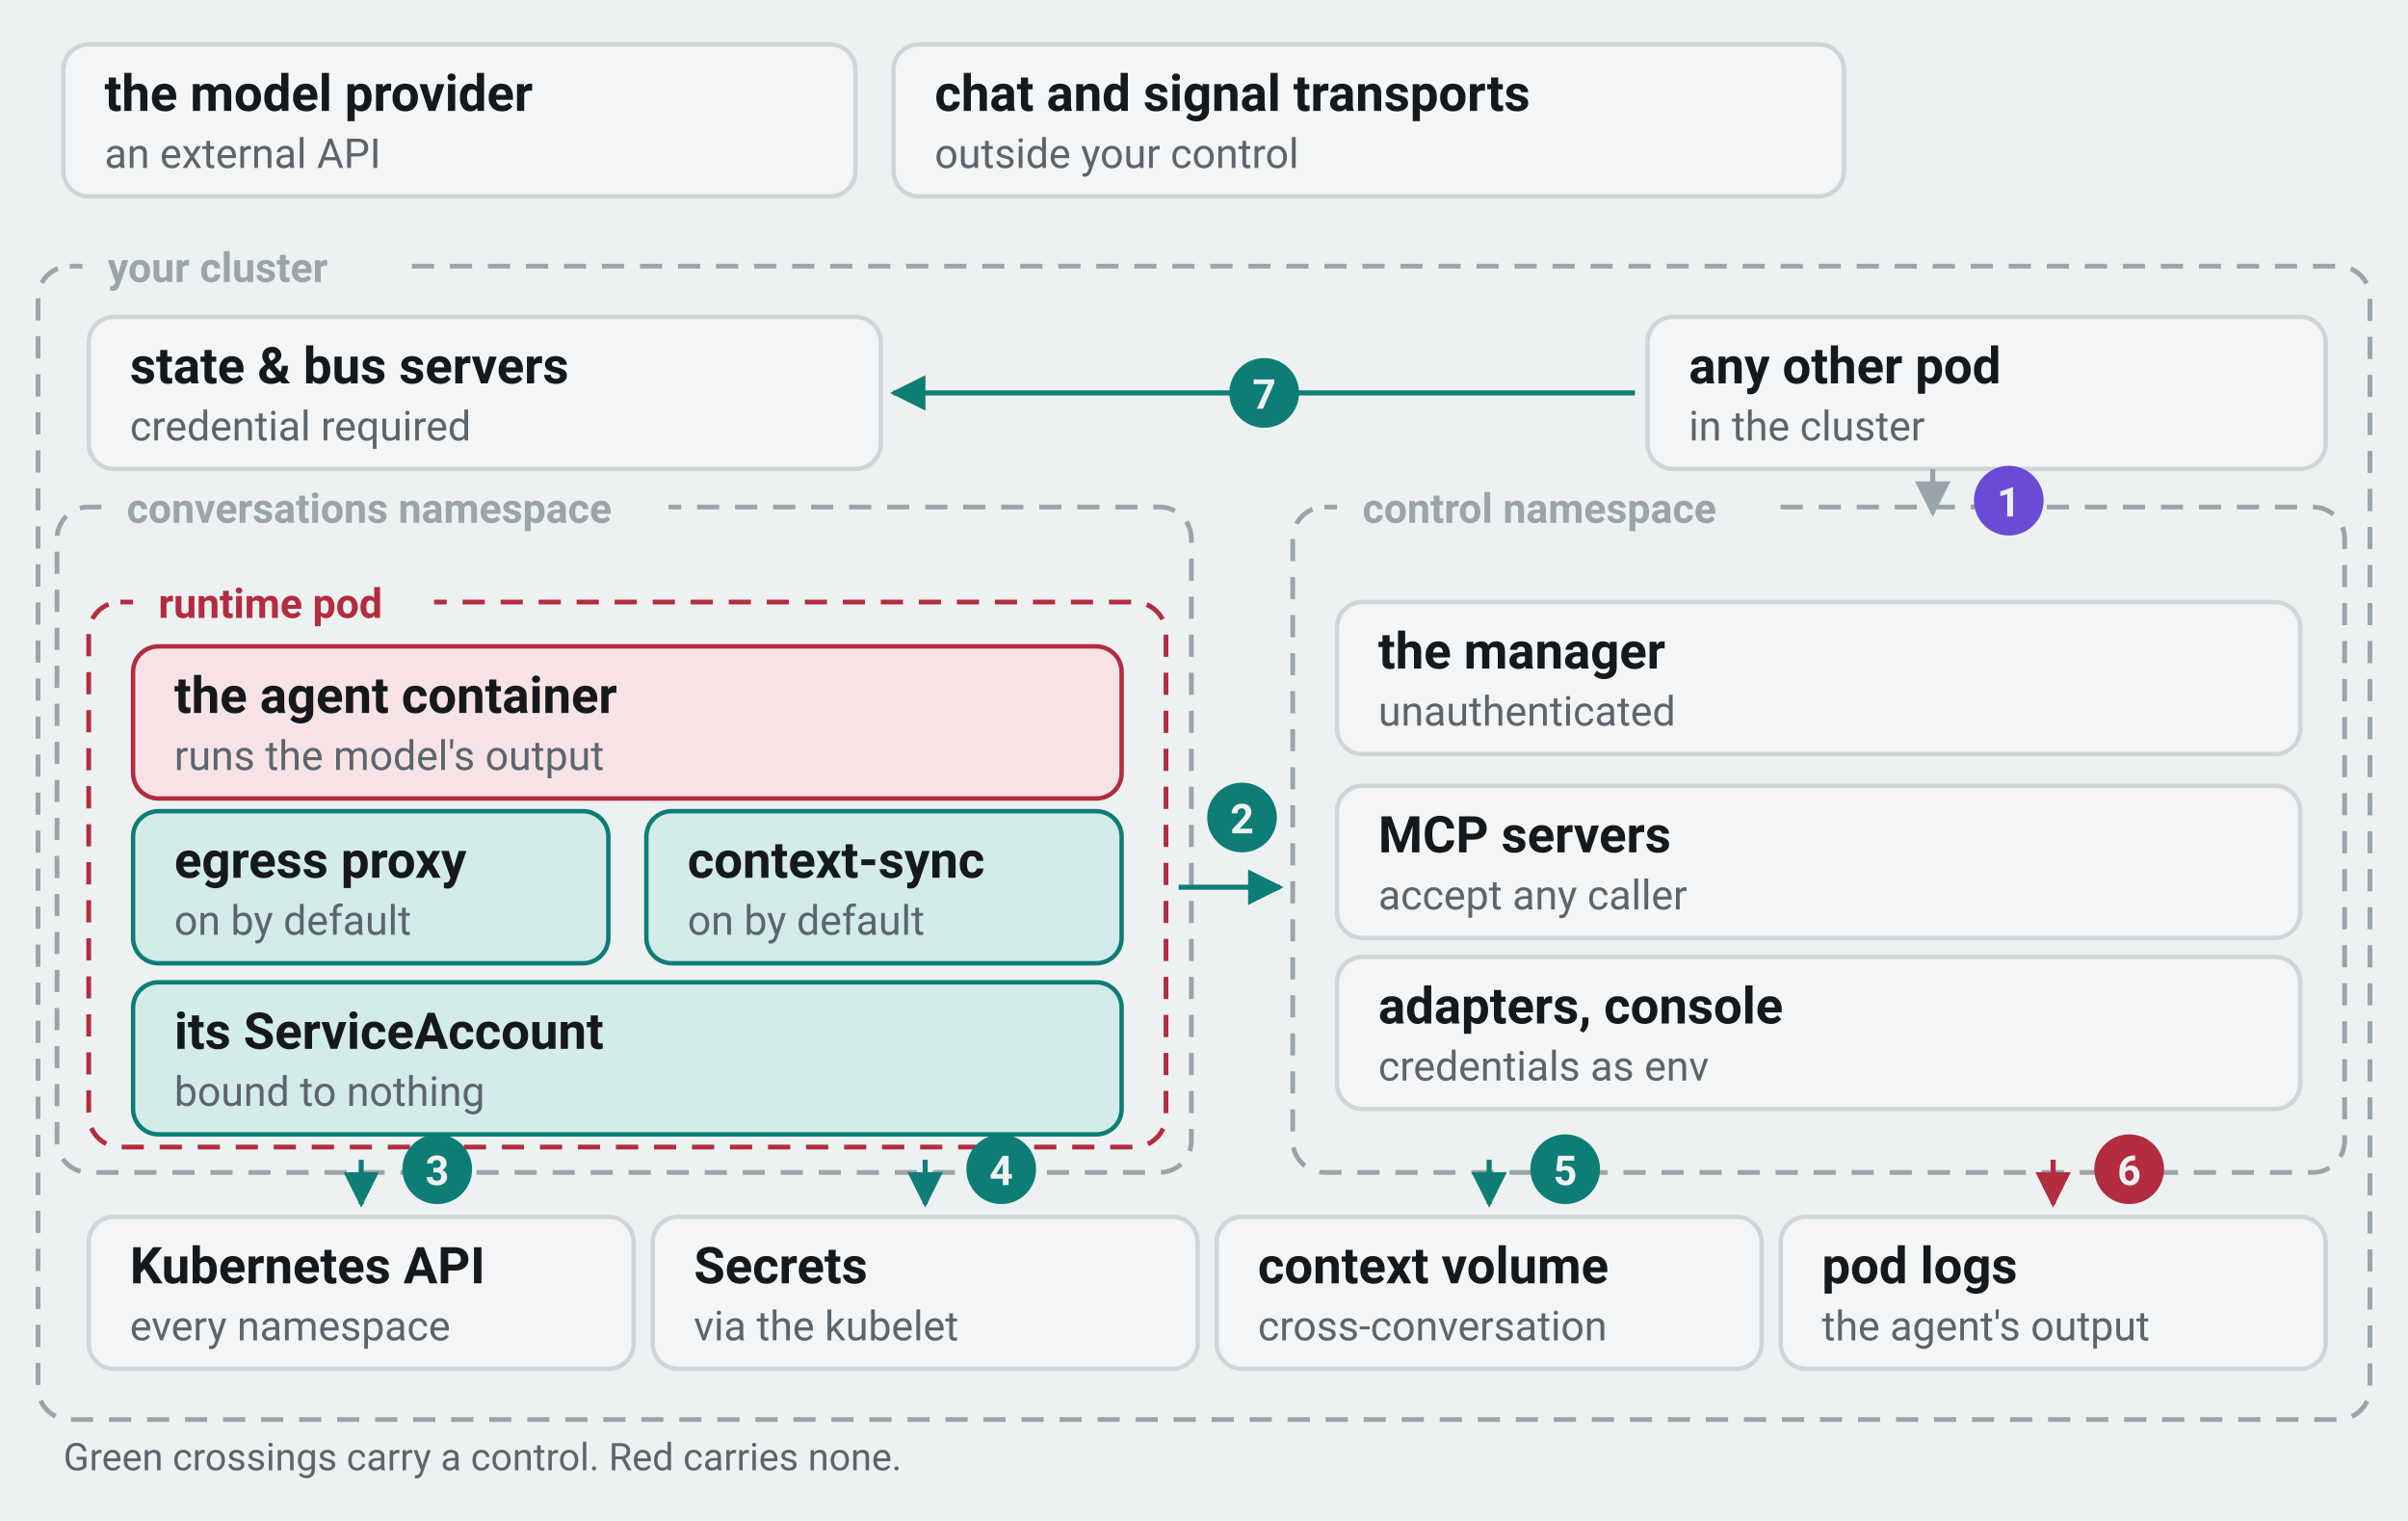
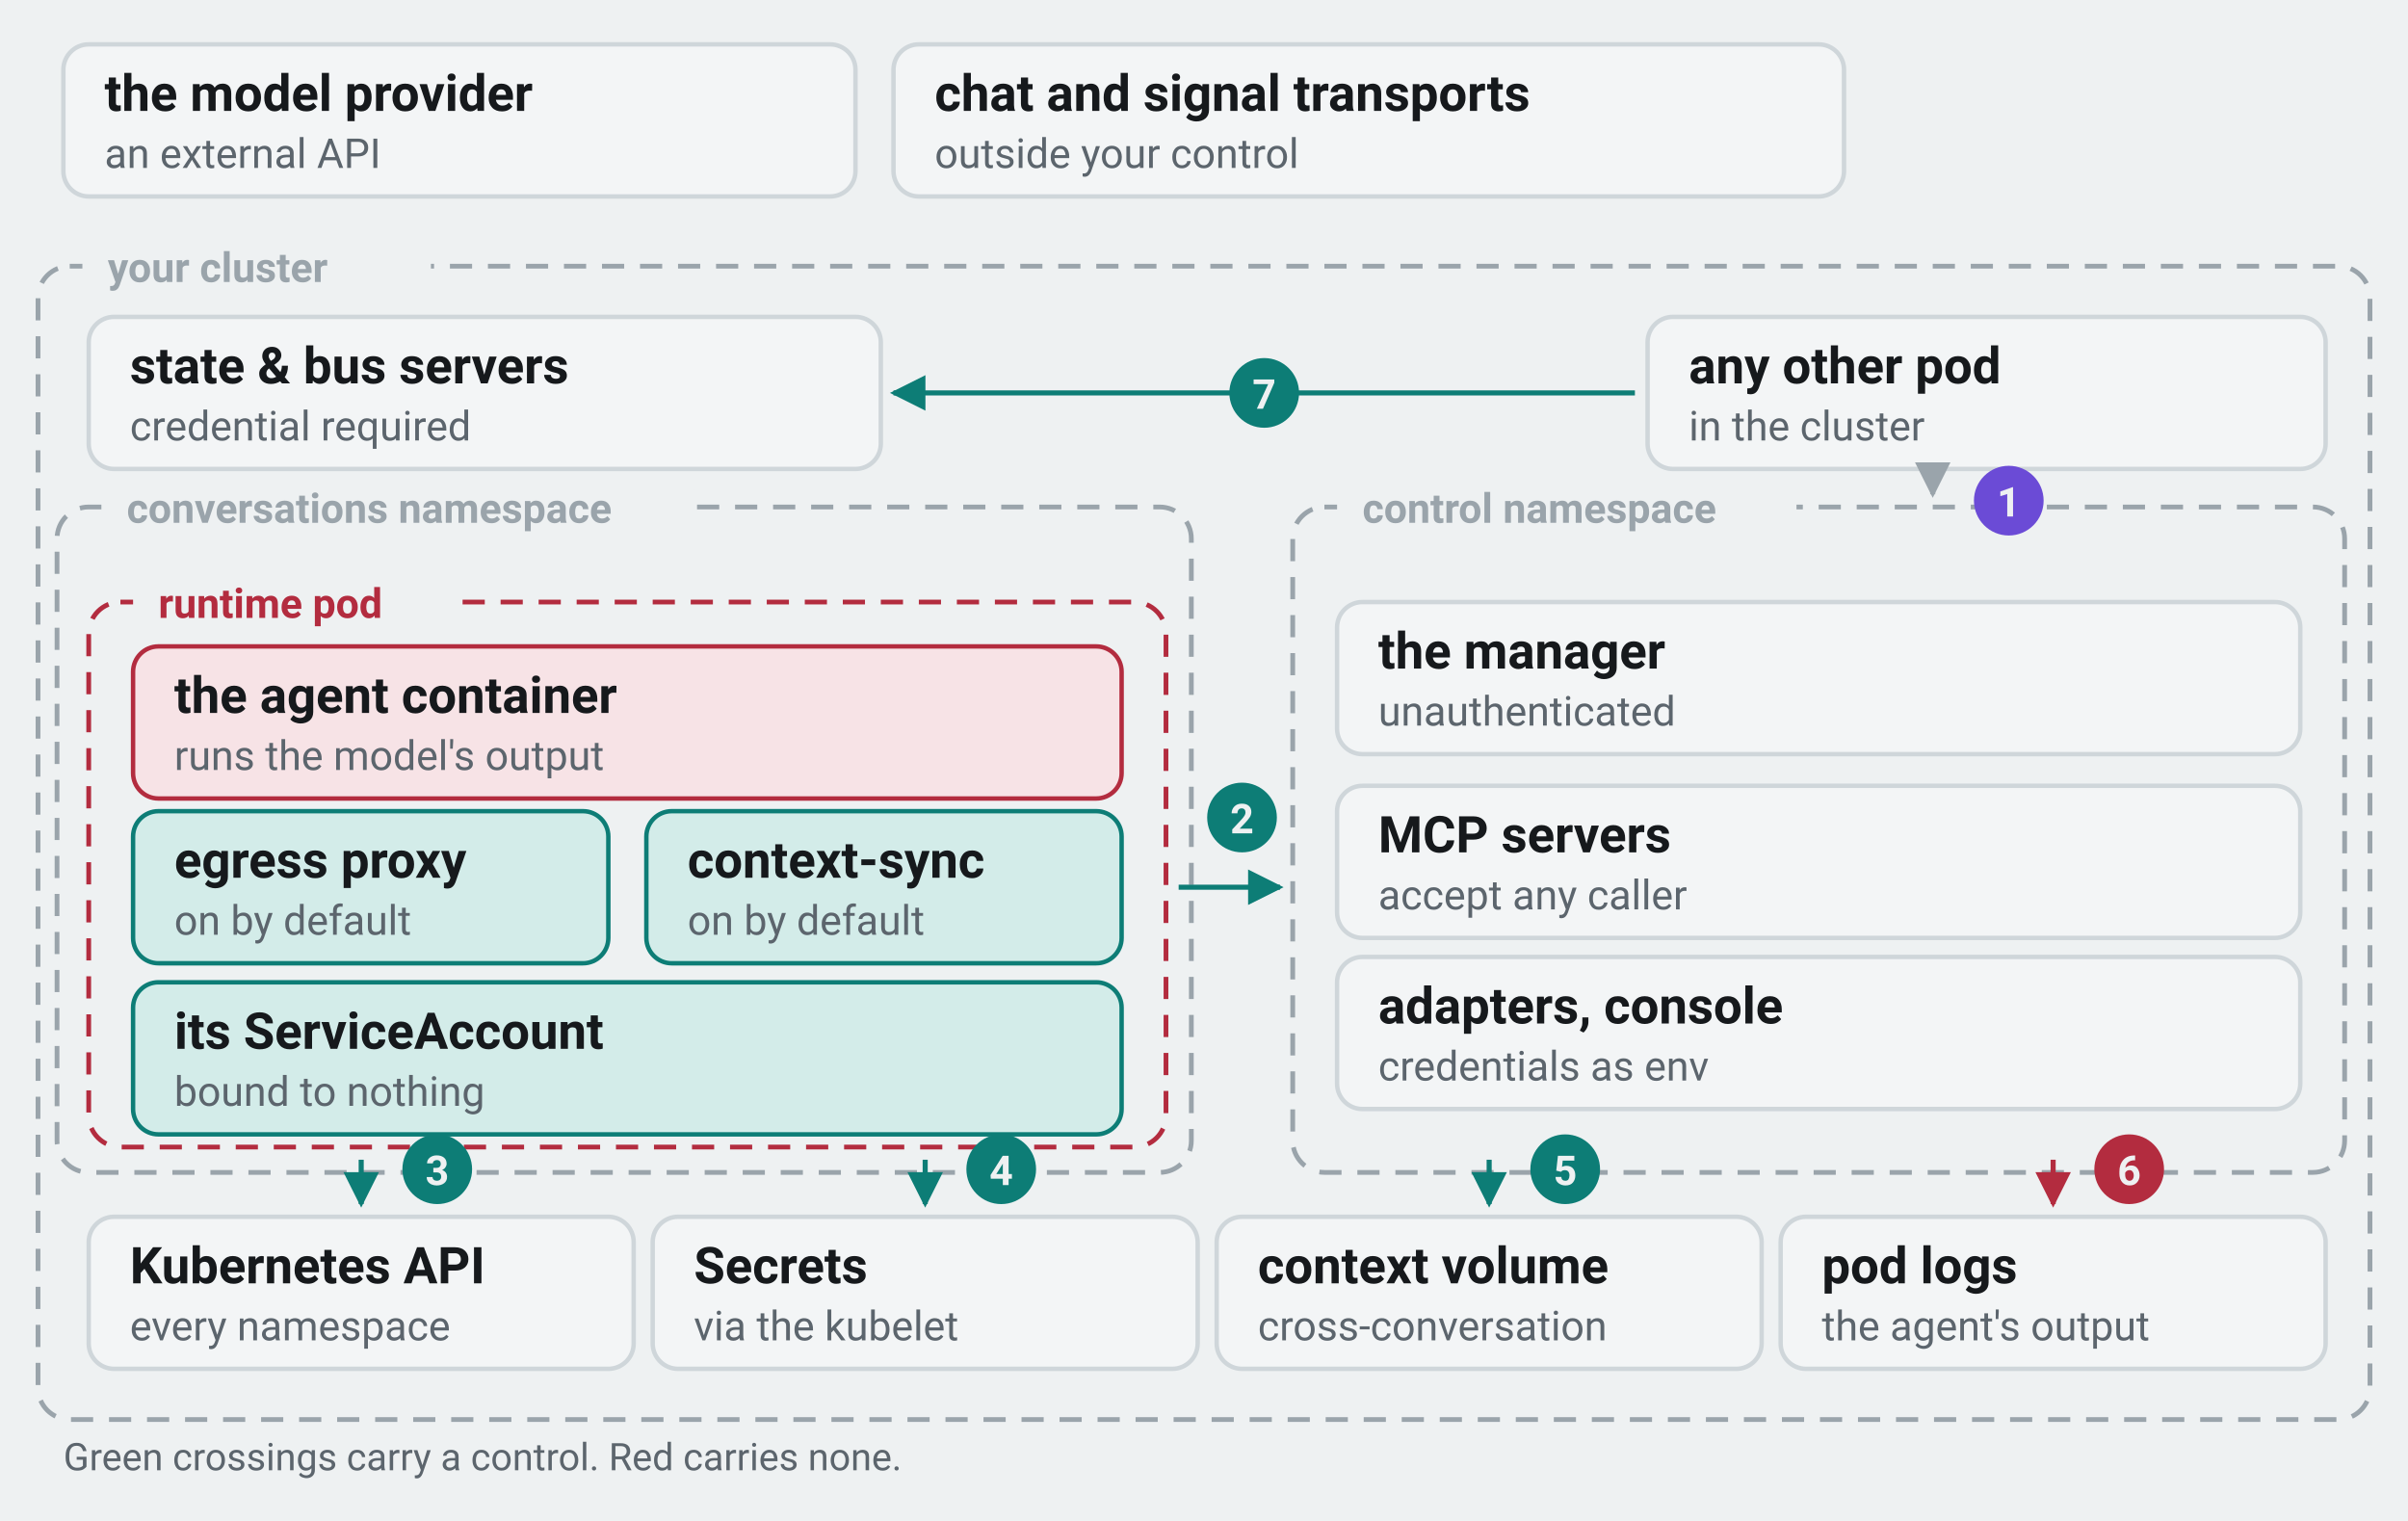
<svg xmlns="http://www.w3.org/2000/svg" viewBox="0 0 760 480" width="760" height="480" role="img">
  <rect width="760" height="480" fill="#eef1f2" />
  <defs>
    <marker id="ar-borderStrong" viewBox="0 0 10 10" refX="9" refY="5" markerWidth="7" markerHeight="7" orient="auto-start-reverse">
      <path d="M0,0 L10,5 L0,10 z" fill="#9aa4ab" />
    </marker>
    <marker id="ar-danger" viewBox="0 0 10 10" refX="9" refY="5" markerWidth="7" markerHeight="7" orient="auto-start-reverse">
      <path d="M0,0 L10,5 L0,10 z" fill="#b32c3f" />
    </marker>
    <marker id="ar-brand" viewBox="0 0 10 10" refX="9" refY="5" markerWidth="7" markerHeight="7" orient="auto-start-reverse">
      <path d="M0,0 L10,5 L0,10 z" fill="#0d7d76" />
    </marker>
  </defs>
  <rect x="20" y="14" width="250" height="48" rx="8" fill="#f3f5f6" stroke="#cfd6da" stroke-width="1.4" />
  <text x="33" y="35" fill="#16191c" font-size="16" font-weight="600" text-anchor="start" font-family="ui-sans-serif, system-ui, -apple-system, 'Segoe UI', Roboto, 'Helvetica Neue', Arial, sans-serif">the model provider</text>
  <text x="33" y="53" fill="#5c656d" font-size="13" font-weight="400" text-anchor="start" font-family="ui-sans-serif, system-ui, -apple-system, 'Segoe UI', Roboto, 'Helvetica Neue', Arial, sans-serif">an external API</text>
  <rect x="282" y="14" width="300" height="48" rx="8" fill="#f3f5f6" stroke="#cfd6da" stroke-width="1.4" />
  <text x="295" y="35" fill="#16191c" font-size="16" font-weight="600" text-anchor="start" font-family="ui-sans-serif, system-ui, -apple-system, 'Segoe UI', Roboto, 'Helvetica Neue', Arial, sans-serif">chat and signal transports</text>
  <text x="295" y="53" fill="#5c656d" font-size="13" font-weight="400" text-anchor="start" font-family="ui-sans-serif, system-ui, -apple-system, 'Segoe UI', Roboto, 'Helvetica Neue', Arial, sans-serif">outside your control</text>
  <rect x="12" y="84" width="736" height="364" rx="10" fill="none" stroke="#9aa4ab" stroke-width="1.5" stroke-dasharray="7 5" />
-   <rect x="26" y="74" width="102" height="20" rx="5" fill="#eef1f2" />
+   <rect x="26" y="74" width="110" height="20" rx="5" fill="#eef1f2" />
  <text x="34" y="89" fill="#9aa4ab" font-size="13" font-weight="600" text-anchor="start" font-family="ui-sans-serif, system-ui, -apple-system, 'Segoe UI', Roboto, 'Helvetica Neue', Arial, sans-serif">your cluster</text>
  <rect x="520" y="100" width="214" height="48" rx="8" fill="#f3f5f6" stroke="#cfd6da" stroke-width="1.4" />
  <text x="533" y="121" fill="#16191c" font-size="16" font-weight="600" text-anchor="start" font-family="ui-sans-serif, system-ui, -apple-system, 'Segoe UI', Roboto, 'Helvetica Neue', Arial, sans-serif">any other pod</text>
  <text x="533" y="139" fill="#5c656d" font-size="13" font-weight="400" text-anchor="start" font-family="ui-sans-serif, system-ui, -apple-system, 'Segoe UI', Roboto, 'Helvetica Neue', Arial, sans-serif">in the cluster</text>
  <rect x="28" y="100" width="250" height="48" rx="8" fill="#f3f5f6" stroke="#cfd6da" stroke-width="1.4" />
  <text x="41" y="121" fill="#16191c" font-size="16" font-weight="600" text-anchor="start" font-family="ui-sans-serif, system-ui, -apple-system, 'Segoe UI', Roboto, 'Helvetica Neue', Arial, sans-serif">state &amp; bus servers</text>
  <text x="41" y="139" fill="#5c656d" font-size="13" font-weight="400" text-anchor="start" font-family="ui-sans-serif, system-ui, -apple-system, 'Segoe UI', Roboto, 'Helvetica Neue', Arial, sans-serif">credential required</text>
  <rect x="18" y="160" width="358" height="210" rx="10" fill="none" stroke="#9aa4ab" stroke-width="1.5" stroke-dasharray="7 5" />
-   <rect x="32" y="150" width="179" height="20" rx="5" fill="#eef1f2" />
+   <rect x="32" y="150" width="187" height="20" rx="5" fill="#eef1f2" />
  <text x="40" y="165" fill="#9aa4ab" font-size="13" font-weight="600" text-anchor="start" font-family="ui-sans-serif, system-ui, -apple-system, 'Segoe UI', Roboto, 'Helvetica Neue', Arial, sans-serif">conversations namespace</text>
  <rect x="28" y="190" width="340" height="172" rx="10" fill="none" stroke="#b32c3f" stroke-width="1.5" stroke-dasharray="7 5" />
-   <rect x="42" y="180" width="95" height="20" rx="5" fill="#eef1f2" />
+   <rect x="42" y="180" width="103" height="20" rx="5" fill="#eef1f2" />
  <text x="50" y="195" fill="#b32c3f" font-size="13" font-weight="600" text-anchor="start" font-family="ui-sans-serif, system-ui, -apple-system, 'Segoe UI', Roboto, 'Helvetica Neue', Arial, sans-serif">runtime pod</text>
  <rect x="42" y="204" width="312" height="48" rx="8" fill="#f7e3e6" stroke="#b32c3f" stroke-width="1.4" />
  <text x="55" y="225" fill="#16191c" font-size="16" font-weight="600" text-anchor="start" font-family="ui-sans-serif, system-ui, -apple-system, 'Segoe UI', Roboto, 'Helvetica Neue', Arial, sans-serif">the agent container</text>
  <text x="55" y="243" fill="#5c656d" font-size="13" font-weight="400" text-anchor="start" font-family="ui-sans-serif, system-ui, -apple-system, 'Segoe UI', Roboto, 'Helvetica Neue', Arial, sans-serif">runs the model's output</text>
  <rect x="42" y="256" width="150" height="48" rx="8" fill="#d3ece9" stroke="#0d7d76" stroke-width="1.4" />
  <text x="55" y="277" fill="#16191c" font-size="16" font-weight="600" text-anchor="start" font-family="ui-sans-serif, system-ui, -apple-system, 'Segoe UI', Roboto, 'Helvetica Neue', Arial, sans-serif">egress proxy</text>
  <text x="55" y="295" fill="#5c656d" font-size="13" font-weight="400" text-anchor="start" font-family="ui-sans-serif, system-ui, -apple-system, 'Segoe UI', Roboto, 'Helvetica Neue', Arial, sans-serif">on by default</text>
  <rect x="204" y="256" width="150" height="48" rx="8" fill="#d3ece9" stroke="#0d7d76" stroke-width="1.4" />
  <text x="217" y="277" fill="#16191c" font-size="16" font-weight="600" text-anchor="start" font-family="ui-sans-serif, system-ui, -apple-system, 'Segoe UI', Roboto, 'Helvetica Neue', Arial, sans-serif">context-sync</text>
  <text x="217" y="295" fill="#5c656d" font-size="13" font-weight="400" text-anchor="start" font-family="ui-sans-serif, system-ui, -apple-system, 'Segoe UI', Roboto, 'Helvetica Neue', Arial, sans-serif">on by default</text>
  <rect x="42" y="310" width="312" height="48" rx="8" fill="#d3ece9" stroke="#0d7d76" stroke-width="1.4" />
  <text x="55" y="331" fill="#16191c" font-size="16" font-weight="600" text-anchor="start" font-family="ui-sans-serif, system-ui, -apple-system, 'Segoe UI', Roboto, 'Helvetica Neue', Arial, sans-serif">its ServiceAccount</text>
  <text x="55" y="349" fill="#5c656d" font-size="13" font-weight="400" text-anchor="start" font-family="ui-sans-serif, system-ui, -apple-system, 'Segoe UI', Roboto, 'Helvetica Neue', Arial, sans-serif">bound to nothing</text>
  <rect x="408" y="160" width="332" height="210" rx="10" fill="none" stroke="#9aa4ab" stroke-width="1.5" stroke-dasharray="7 5" />
-   <rect x="422" y="150" width="137" height="20" rx="5" fill="#eef1f2" />
+   <rect x="422" y="150" width="145" height="20" rx="5" fill="#eef1f2" />
  <text x="430" y="165" fill="#9aa4ab" font-size="13" font-weight="600" text-anchor="start" font-family="ui-sans-serif, system-ui, -apple-system, 'Segoe UI', Roboto, 'Helvetica Neue', Arial, sans-serif">control namespace</text>
  <rect x="422" y="190" width="304" height="48" rx="8" fill="#f3f5f6" stroke="#cfd6da" stroke-width="1.4" />
  <text x="435" y="211" fill="#16191c" font-size="16" font-weight="600" text-anchor="start" font-family="ui-sans-serif, system-ui, -apple-system, 'Segoe UI', Roboto, 'Helvetica Neue', Arial, sans-serif">the manager</text>
  <text x="435" y="229" fill="#5c656d" font-size="13" font-weight="400" text-anchor="start" font-family="ui-sans-serif, system-ui, -apple-system, 'Segoe UI', Roboto, 'Helvetica Neue', Arial, sans-serif">unauthenticated</text>
  <rect x="422" y="248" width="304" height="48" rx="8" fill="#f3f5f6" stroke="#cfd6da" stroke-width="1.4" />
  <text x="435" y="269" fill="#16191c" font-size="16" font-weight="600" text-anchor="start" font-family="ui-sans-serif, system-ui, -apple-system, 'Segoe UI', Roboto, 'Helvetica Neue', Arial, sans-serif">MCP servers</text>
  <text x="435" y="287" fill="#5c656d" font-size="13" font-weight="400" text-anchor="start" font-family="ui-sans-serif, system-ui, -apple-system, 'Segoe UI', Roboto, 'Helvetica Neue', Arial, sans-serif">accept any caller</text>
  <rect x="422" y="302" width="304" height="48" rx="8" fill="#f3f5f6" stroke="#cfd6da" stroke-width="1.4" />
  <text x="435" y="323" fill="#16191c" font-size="16" font-weight="600" text-anchor="start" font-family="ui-sans-serif, system-ui, -apple-system, 'Segoe UI', Roboto, 'Helvetica Neue', Arial, sans-serif">adapters, console</text>
  <text x="435" y="341" fill="#5c656d" font-size="13" font-weight="400" text-anchor="start" font-family="ui-sans-serif, system-ui, -apple-system, 'Segoe UI', Roboto, 'Helvetica Neue', Arial, sans-serif">credentials as env</text>
  <rect x="28" y="384" width="172" height="48" rx="8" fill="#f3f5f6" stroke="#cfd6da" stroke-width="1.4" />
  <text x="41" y="405" fill="#16191c" font-size="16" font-weight="600" text-anchor="start" font-family="ui-sans-serif, system-ui, -apple-system, 'Segoe UI', Roboto, 'Helvetica Neue', Arial, sans-serif">Kubernetes API</text>
  <text x="41" y="423" fill="#5c656d" font-size="13" font-weight="400" text-anchor="start" font-family="ui-sans-serif, system-ui, -apple-system, 'Segoe UI', Roboto, 'Helvetica Neue', Arial, sans-serif">every namespace</text>
  <rect x="206" y="384" width="172" height="48" rx="8" fill="#f3f5f6" stroke="#cfd6da" stroke-width="1.4" />
  <text x="219" y="405" fill="#16191c" font-size="16" font-weight="600" text-anchor="start" font-family="ui-sans-serif, system-ui, -apple-system, 'Segoe UI', Roboto, 'Helvetica Neue', Arial, sans-serif">Secrets</text>
  <text x="219" y="423" fill="#5c656d" font-size="13" font-weight="400" text-anchor="start" font-family="ui-sans-serif, system-ui, -apple-system, 'Segoe UI', Roboto, 'Helvetica Neue', Arial, sans-serif">via the kubelet</text>
  <rect x="384" y="384" width="172" height="48" rx="8" fill="#f3f5f6" stroke="#cfd6da" stroke-width="1.4" />
  <text x="397" y="405" fill="#16191c" font-size="16" font-weight="600" text-anchor="start" font-family="ui-sans-serif, system-ui, -apple-system, 'Segoe UI', Roboto, 'Helvetica Neue', Arial, sans-serif">context volume</text>
  <text x="397" y="423" fill="#5c656d" font-size="13" font-weight="400" text-anchor="start" font-family="ui-sans-serif, system-ui, -apple-system, 'Segoe UI', Roboto, 'Helvetica Neue', Arial, sans-serif">cross-conversation</text>
  <rect x="562" y="384" width="172" height="48" rx="8" fill="#f3f5f6" stroke="#cfd6da" stroke-width="1.4" />
  <text x="575" y="405" fill="#16191c" font-size="16" font-weight="600" text-anchor="start" font-family="ui-sans-serif, system-ui, -apple-system, 'Segoe UI', Roboto, 'Helvetica Neue', Arial, sans-serif">pod logs</text>
  <text x="575" y="423" fill="#5c656d" font-size="13" font-weight="400" text-anchor="start" font-family="ui-sans-serif, system-ui, -apple-system, 'Segoe UI', Roboto, 'Helvetica Neue', Arial, sans-serif">the agent's output</text>
-   <path d="M610,148 L610,162" stroke="#9aa4ab" stroke-width="1.6" fill="none" marker-end="url(#ar-borderStrong)" />
+   <path d="M610,148 L610,156" stroke="#9aa4ab" stroke-width="1.6" fill="none" marker-end="url(#ar-borderStrong)" />
  <circle cx="634" cy="158" r="11" fill="#6b4bd6" />
  <text x="634" y="163" fill="#eef1f2" font-size="13" font-weight="700" text-anchor="middle" font-family="ui-sans-serif, system-ui, -apple-system, 'Segoe UI', Roboto, 'Helvetica Neue', Arial, sans-serif">1</text>
  <path d="M372,280 L404,280" stroke="#0d7d76" stroke-width="1.6" fill="none" marker-end="url(#ar-brand)" />
  <circle cx="392" cy="258" r="11" fill="#0d7d76" />
  <text x="392" y="263" fill="#eef1f2" font-size="13" font-weight="700" text-anchor="middle" font-family="ui-sans-serif, system-ui, -apple-system, 'Segoe UI', Roboto, 'Helvetica Neue', Arial, sans-serif">2</text>
  <path d="M114,366 L114,380" stroke="#0d7d76" stroke-width="1.6" fill="none" marker-end="url(#ar-brand)" />
  <circle cx="138" cy="369" r="11" fill="#0d7d76" />
  <text x="138" y="374" fill="#eef1f2" font-size="13" font-weight="700" text-anchor="middle" font-family="ui-sans-serif, system-ui, -apple-system, 'Segoe UI', Roboto, 'Helvetica Neue', Arial, sans-serif">3</text>
  <path d="M292,366 L292,380" stroke="#0d7d76" stroke-width="1.6" fill="none" marker-end="url(#ar-brand)" stroke-dasharray="5 4" />
  <circle cx="316" cy="369" r="11" fill="#0d7d76" />
  <text x="316" y="374" fill="#eef1f2" font-size="13" font-weight="700" text-anchor="middle" font-family="ui-sans-serif, system-ui, -apple-system, 'Segoe UI', Roboto, 'Helvetica Neue', Arial, sans-serif">4</text>
  <path d="M470,366 L470,380" stroke="#0d7d76" stroke-width="1.6" fill="none" marker-end="url(#ar-brand)" />
  <circle cx="494" cy="369" r="11" fill="#0d7d76" />
  <text x="494" y="374" fill="#eef1f2" font-size="13" font-weight="700" text-anchor="middle" font-family="ui-sans-serif, system-ui, -apple-system, 'Segoe UI', Roboto, 'Helvetica Neue', Arial, sans-serif">5</text>
  <path d="M648,366 L648,380" stroke="#b32c3f" stroke-width="1.6" fill="none" marker-end="url(#ar-danger)" />
  <circle cx="672" cy="369" r="11" fill="#b32c3f" />
  <text x="672" y="374" fill="#eef1f2" font-size="13" font-weight="700" text-anchor="middle" font-family="ui-sans-serif, system-ui, -apple-system, 'Segoe UI', Roboto, 'Helvetica Neue', Arial, sans-serif">6</text>
  <path d="M516,124 L282,124" stroke="#0d7d76" stroke-width="1.6" fill="none" marker-end="url(#ar-brand)" />
  <circle cx="399" cy="124" r="11" fill="#0d7d76" />
  <text x="399" y="129" fill="#eef1f2" font-size="13" font-weight="700" text-anchor="middle" font-family="ui-sans-serif, system-ui, -apple-system, 'Segoe UI', Roboto, 'Helvetica Neue', Arial, sans-serif">7</text>
  <text x="20" y="464" fill="#5c656d" font-size="12" font-weight="400" text-anchor="start" font-family="ui-sans-serif, system-ui, -apple-system, 'Segoe UI', Roboto, 'Helvetica Neue', Arial, sans-serif">Green crossings carry a control. Red carries none.</text>
</svg>
